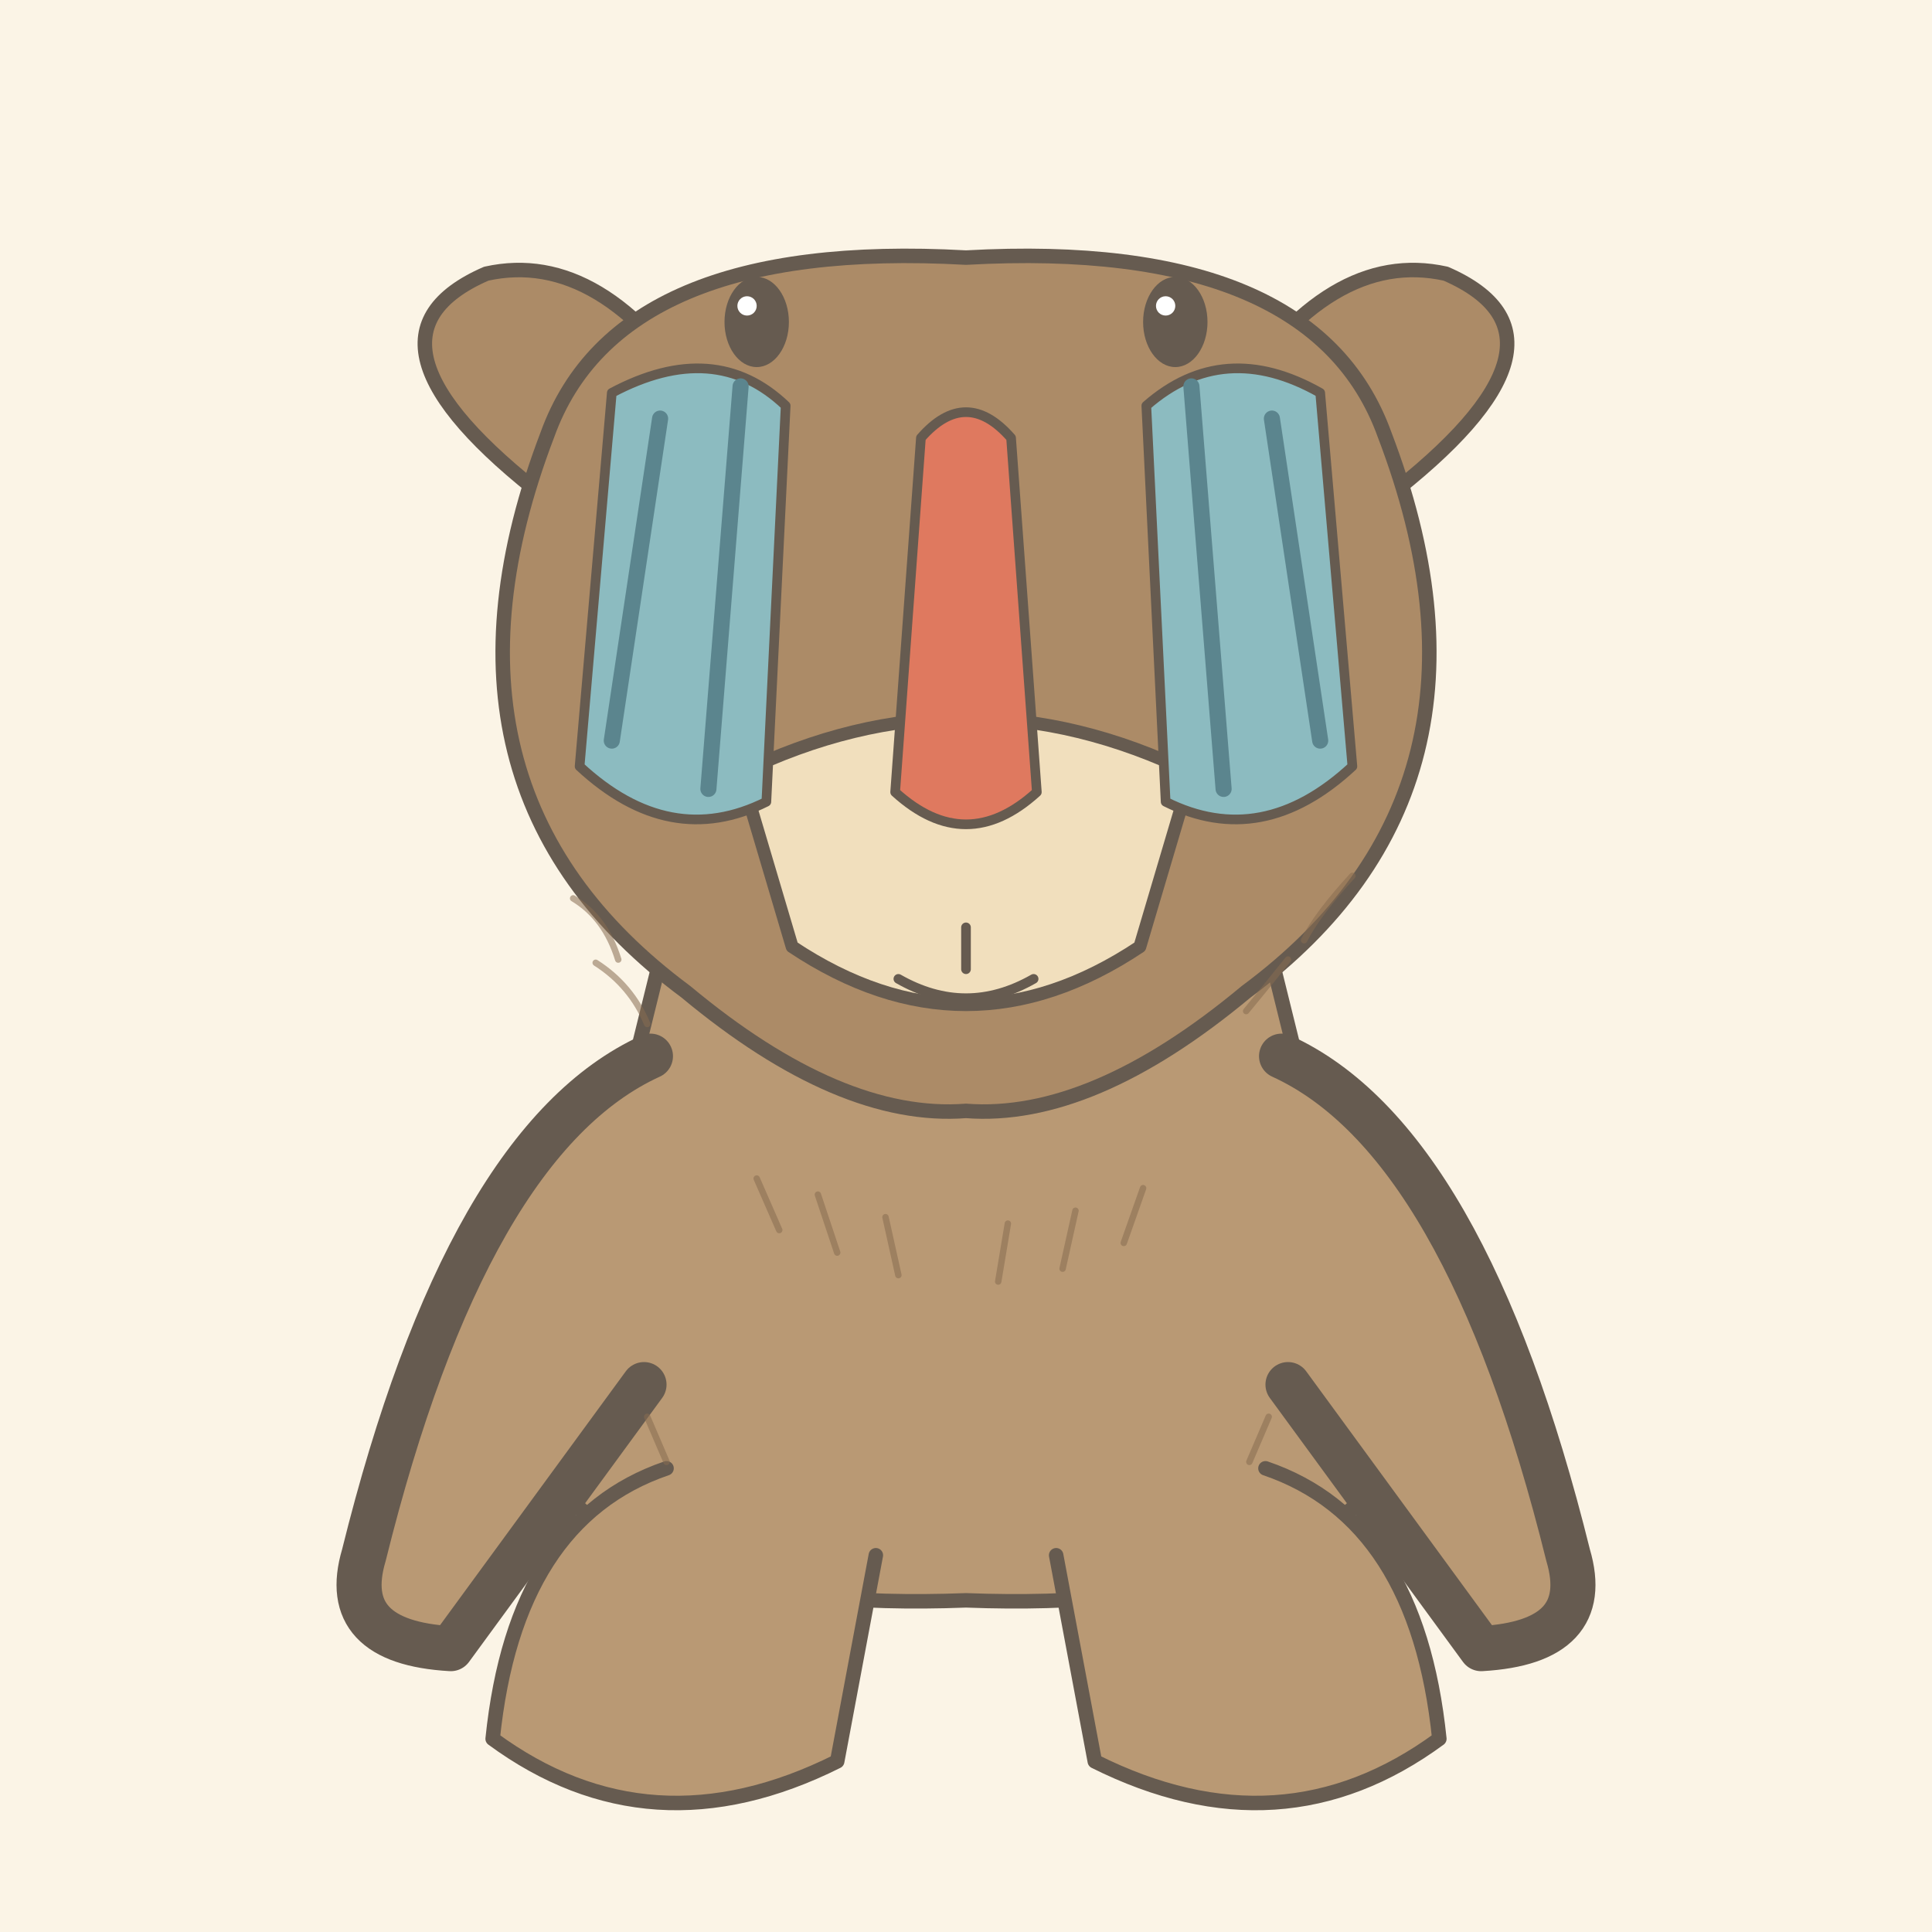
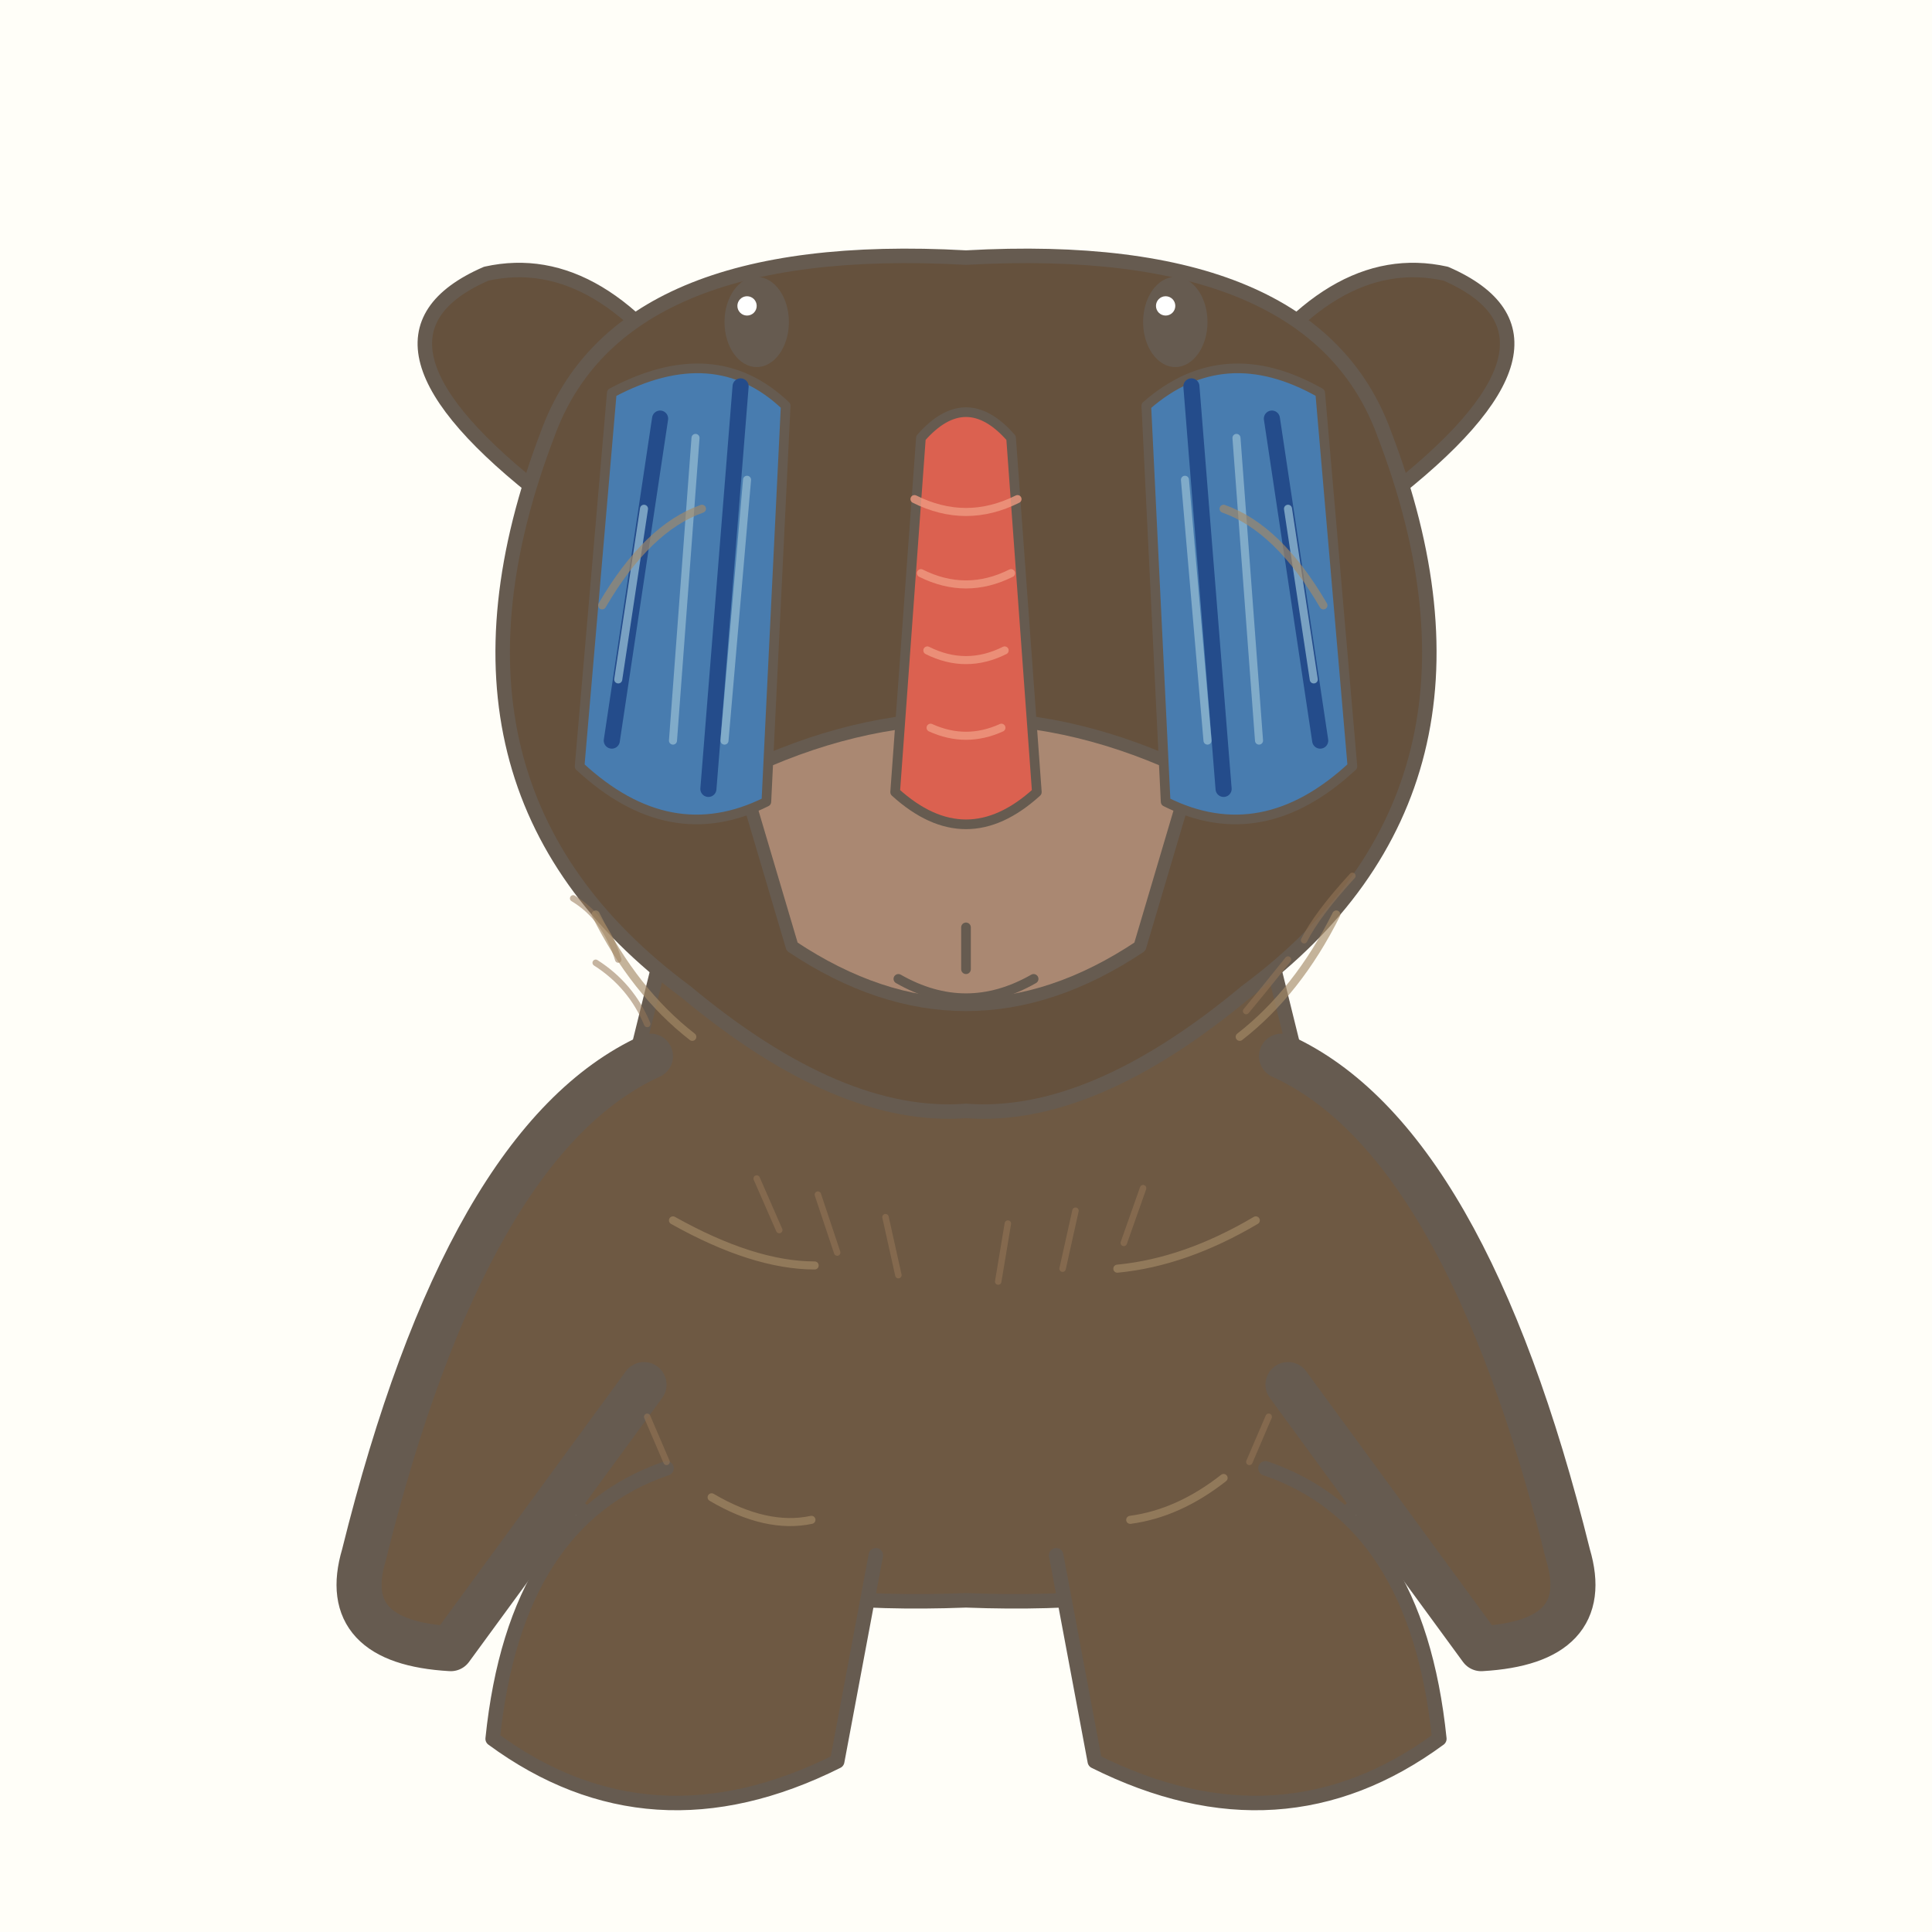
<svg xmlns="http://www.w3.org/2000/svg" width="600" height="600" viewBox="0 0 600 600" data-full-animal="mandrill" data-illustration="complete">
-   <rect width="600" height="600" rx="0" fill="#fbf4e6" />
+   <rect width="600" height="600" rx="0" fill="#fffef8" />
  <defs>
    <mask id="detail-mask">
      <rect width="600" height="600" fill="white" />
      <rect x="170" y="105" width="80" height="160" fill="black" />
      <rect x="350" y="105" width="80" height="160" fill="black" />
    </mask>
  </defs>
-   <path d="M207 290Q300 265 393 290L433 452Q405 501 300 497Q195 501 167 452Z" fill="#b99974" stroke="#665b50" stroke-width="4.5" stroke-linecap="round" stroke-linejoin="round" />
-   <path d="M202 328Q145 354 113 483Q105 510 140 512L200 430M398 328Q455 354 487 483Q495 510 460 512L400 430" fill="#b99974" stroke="#665b50" stroke-width="14" stroke-linecap="round" stroke-linejoin="round" />
-   <path d="M207 456Q160 472 153 540Q202 576 260 547L272 483M393 456Q440 472 447 540Q398 576 340 547L328 483" fill="#b99974" stroke="#665b50" stroke-width="4.5" stroke-linecap="round" stroke-linejoin="round" />
-   <path d="M170 155Q105 105 151 85Q187 77 218 125M430 155Q495 105 449 85Q413 77 382 125" fill="#ac8b67" stroke="#665b50" stroke-width="4.5" stroke-linecap="round" stroke-linejoin="round" />
-   <path d="M170 135Q192 74 300 80Q408 74 430 135Q472 245 387 308Q339 348 300 345Q261 348 213 308Q128 245 170 135Z" fill="#ac8b67" stroke="#665b50" stroke-width="4.5" stroke-linecap="round" stroke-linejoin="round" />
-   <path d="M230 240Q300 206 370 240L354 294Q300 330 246 294Z" fill="#f1dfbd" stroke="#665b50" stroke-width="4" stroke-linecap="round" stroke-linejoin="round" />
+   <path d="M207 290Q300 265 393 290L433 452Q405 501 300 497Q195 501 167 452Z" fill="#6e5943" stroke="#665b50" stroke-width="4.5" stroke-linecap="round" stroke-linejoin="round" />
+   <path d="M202 328Q145 354 113 483Q105 510 140 512L200 430M398 328Q455 354 487 483Q495 510 460 512L400 430" fill="#6e5943" stroke="#665b50" stroke-width="14" stroke-linecap="round" stroke-linejoin="round" />
+   <path d="M207 456Q160 472 153 540Q202 576 260 547L272 483M393 456Q440 472 447 540Q398 576 340 547L328 483" fill="#6e5943" stroke="#665b50" stroke-width="4.5" stroke-linecap="round" stroke-linejoin="round" />
+   <path d="M170 155Q105 105 151 85Q187 77 218 125M430 155Q495 105 449 85Q413 77 382 125" fill="#65513d" stroke="#665b50" stroke-width="4.5" stroke-linecap="round" stroke-linejoin="round" />
+   <path d="M170 135Q192 74 300 80Q408 74 430 135Q472 245 387 308Q339 348 300 345Q261 348 213 308Q128 245 170 135Z" fill="#65513d" stroke="#665b50" stroke-width="4.5" stroke-linecap="round" stroke-linejoin="round" />
+   <path d="M230 240Q300 206 370 240L354 294Q300 330 246 294Z" fill="#aa8872" stroke="#665b50" stroke-width="4" stroke-linecap="round" stroke-linejoin="round" />
  <ellipse cx="235" cy="100" rx="10" ry="14" fill="#665b50" />
  <circle cx="232" cy="95" r="3" fill="white" />
  <ellipse cx="365" cy="100" rx="10" ry="14" fill="#665b50" />
  <circle cx="362" cy="95" r="3" fill="white" />
-   <path d="M286 136Q300 120 314 136L322 246Q300 266 278 246Z" fill="#df795f" stroke="#665b50" stroke-width="3" stroke-linecap="round" stroke-linejoin="round" />
+   <path d="M286 136Q300 120 314 136L322 246Q300 266 278 246Z" fill="#db6150" stroke="#665b50" stroke-width="3" stroke-linecap="round" stroke-linejoin="round" />
  <path d="M300 288V301M279 304Q300 316 321 304" fill="none" stroke="#665b50" stroke-width="3" stroke-linecap="round" stroke-linejoin="round" />
-   <path d="M190 122Q222 105 244 126L238 249Q208 264 180 238Z" fill="#8cbbc0" stroke="#665b50" stroke-width="3" stroke-linecap="round" stroke-linejoin="round" />
-   <path d="M356 126Q380 105 410 122L420 238Q392 264 362 249Z" fill="#8cbbc0" stroke="#665b50" stroke-width="3" stroke-linecap="round" stroke-linejoin="round" />
-   <path d="M205 130L190 230M230 120L220 245M370 120L380 245M395 130L410 230" fill="none" stroke="#5b858e" stroke-width="5" stroke-linecap="round" />
+   <path d="M190 122Q222 105 244 126L238 249Q208 264 180 238Z" fill="#487caf" stroke="#665b50" stroke-width="3" stroke-linecap="round" stroke-linejoin="round" />
+   <path d="M356 126Q380 105 410 122L420 238Q392 264 362 249Z" fill="#487caf" stroke="#665b50" stroke-width="3" stroke-linecap="round" stroke-linejoin="round" />
+   <path d="M205 130L190 230M230 120L220 245M370 120L380 245M395 130L410 230" fill="none" stroke="#244c8b" stroke-width="5" stroke-linecap="round" />
  <g mask="url(#detail-mask)" data-coat-details="mandrill">
-     <path d="M178 279q10 6 14 19M185 299q11 7 16 19M400 298q-8 10 -13 16M420 272q-11 12 -15 20M235 366l7 16M254 371l6 18M275 378l4 18M313 380l-3 18M334 376l-4 18M355 369l-6 17M201 440l6 14M394 440l-6 14" fill="none" stroke="#876b50" stroke-width="2" stroke-linecap="round" opacity=".55" />
+     <path d="M178 279q10 6 14 19M185 299q11 7 16 19M400 298q-8 10 -13 16M420 272q-11 12 -15 20M235 366l7 16M254 371l6 18M275 378l4 18M313 380l-3 18M334 376l-4 18M355 369l-6 17M201 440l6 14M394 440l-6 14" fill="none" stroke="#967757" stroke-width="2" stroke-linecap="round" opacity=".55" />
  </g>
+   <path d="M200 158l-8 53M216 136l-7 94M232 149l-7 81M368 149l7 81M384 136l7 94M400 158l8 53" fill="none" stroke="#8fb6d0" stroke-width="2.5" stroke-linecap="round" opacity=".8" />
+   <g fill="none" stroke="#a58a67" stroke-width="2.5" stroke-linecap="round" opacity=".65">
+     <path d="M187 188q14-24 31-30M411 188q-14-24-31-30M185 284q12 24 30 38M415 284q-12 24-30 38M209 379q25 14 44 14M347 394q21-2 43-15M221 465q17 10 31 7M351 472q15-2 29-13" />
+   </g>
+   <path d="M284 155q16 8 32 0M286 178q14 7 28 0M288 202q12 6 24 0M289 226q11 5 22 0" fill="none" stroke="#ef9a81" stroke-width="2.5" stroke-linecap="round" opacity=".8" />
</svg>
